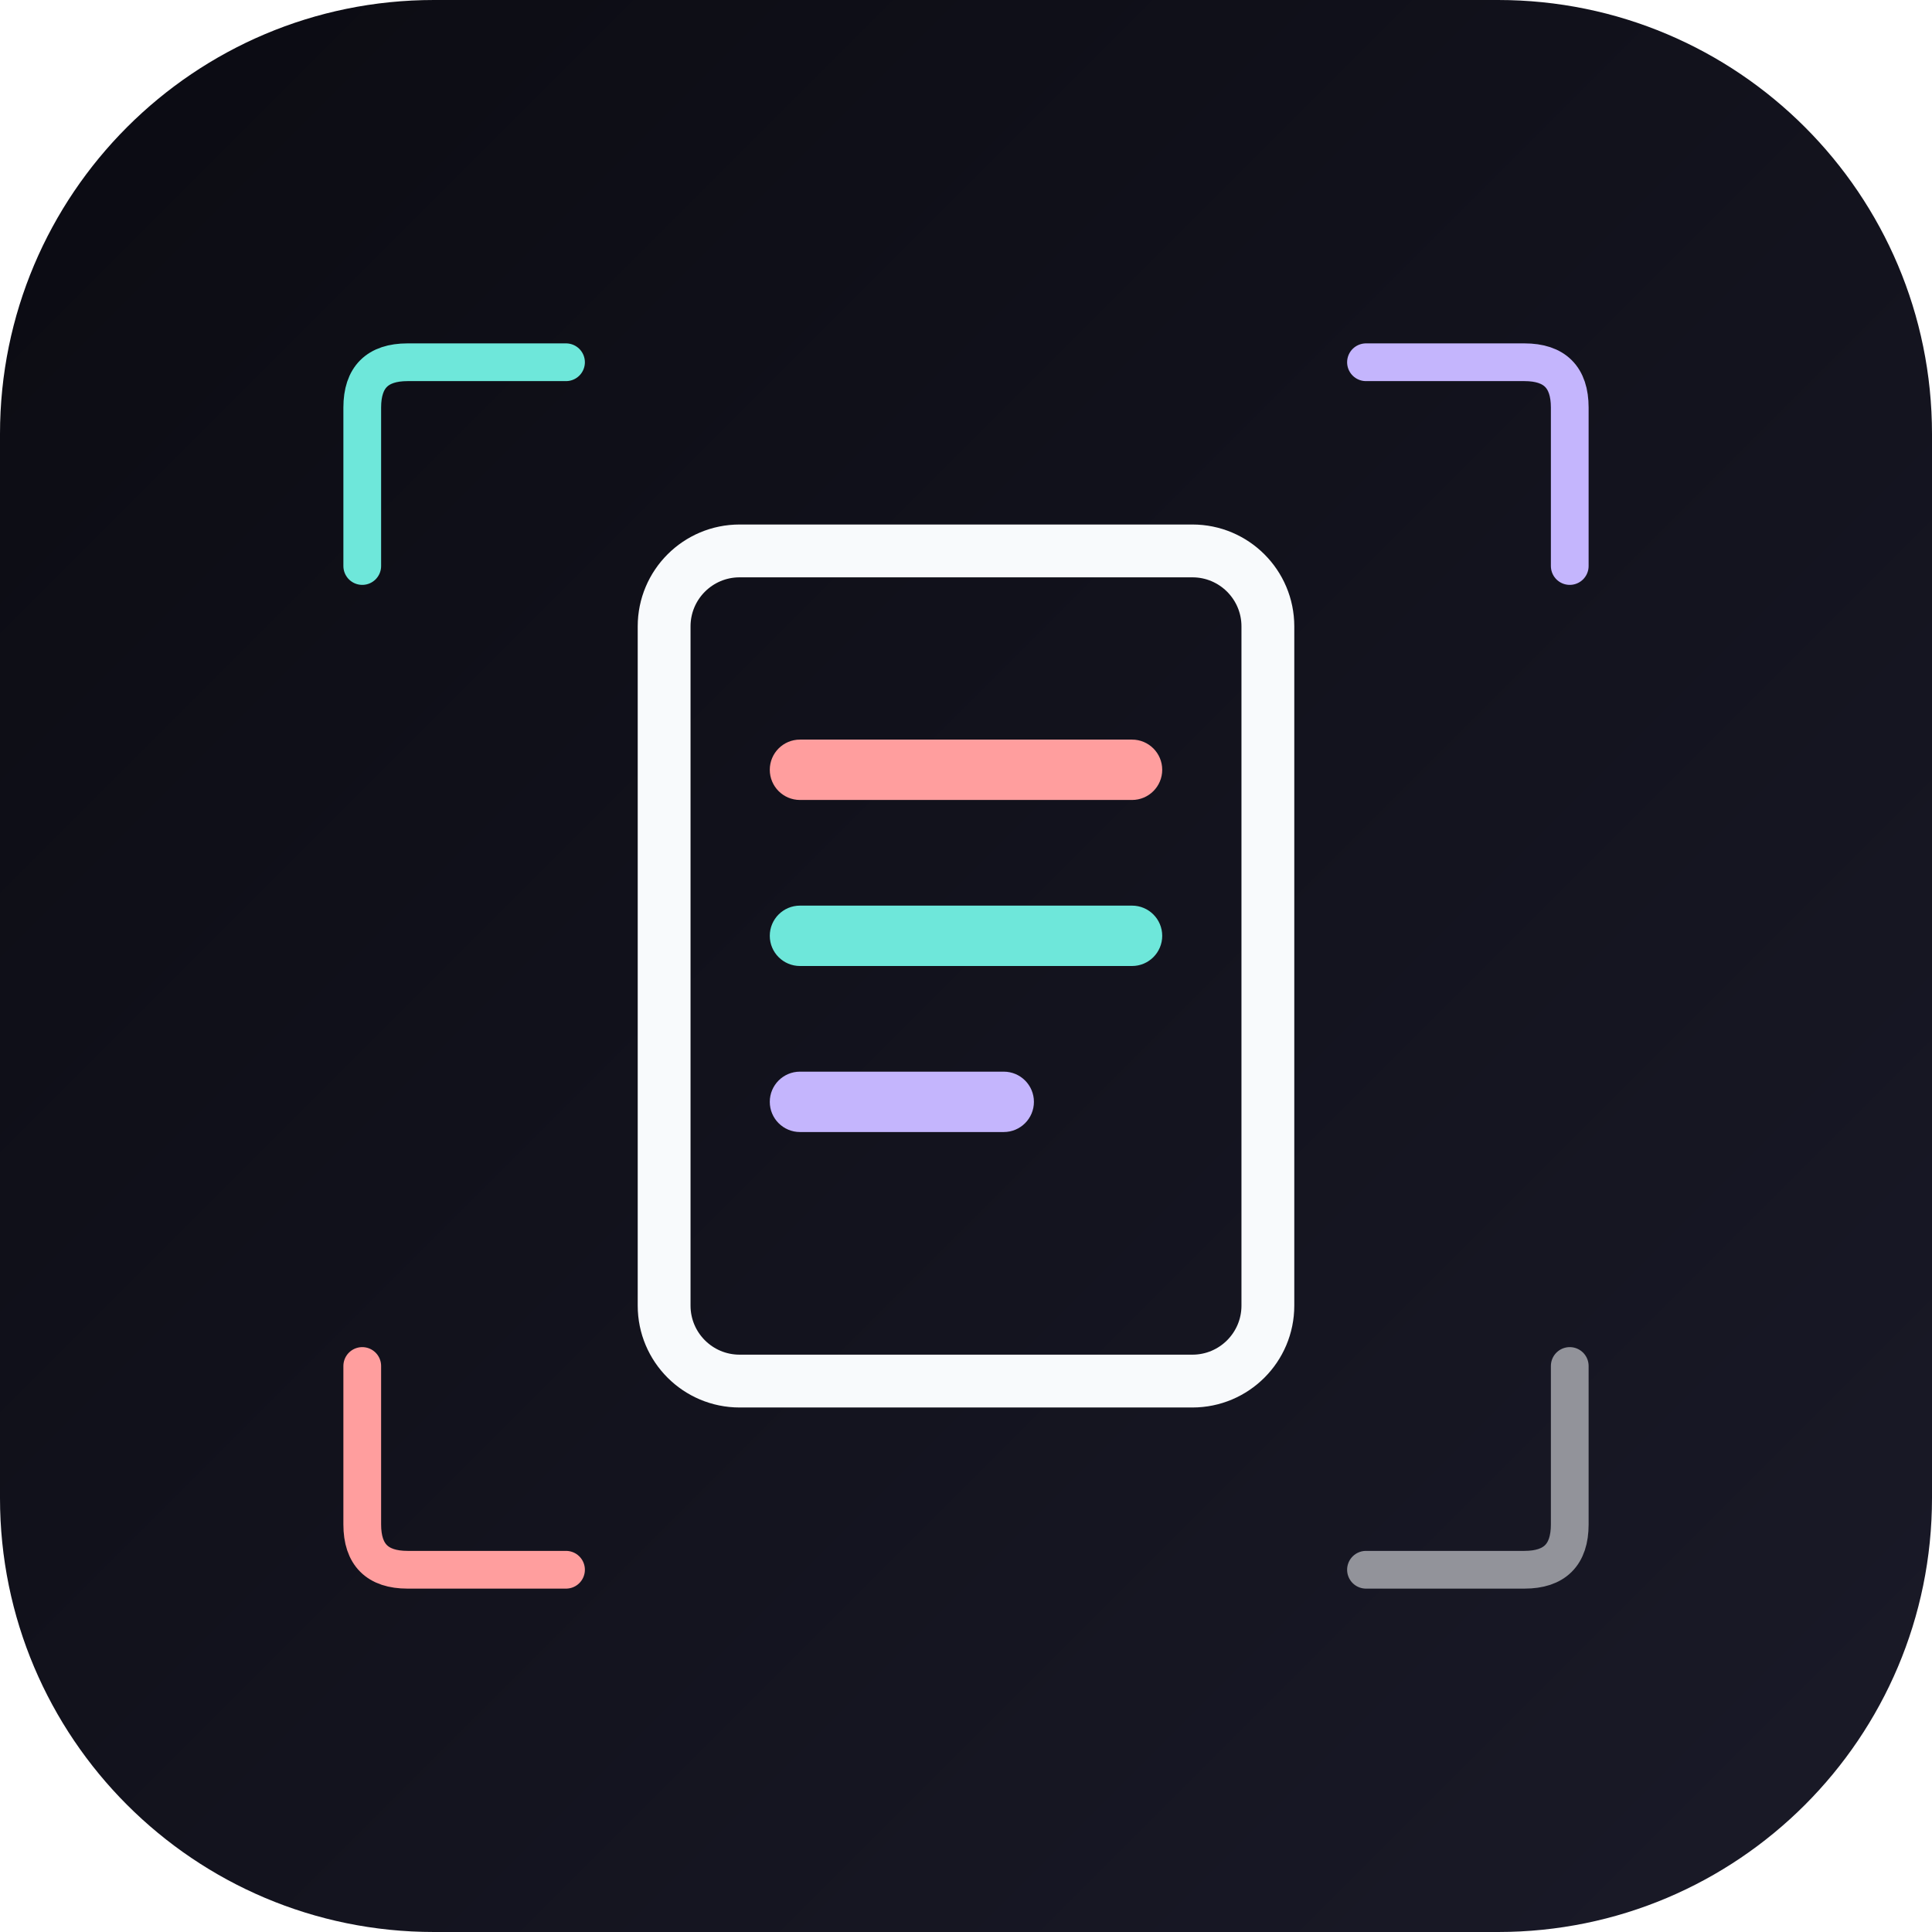
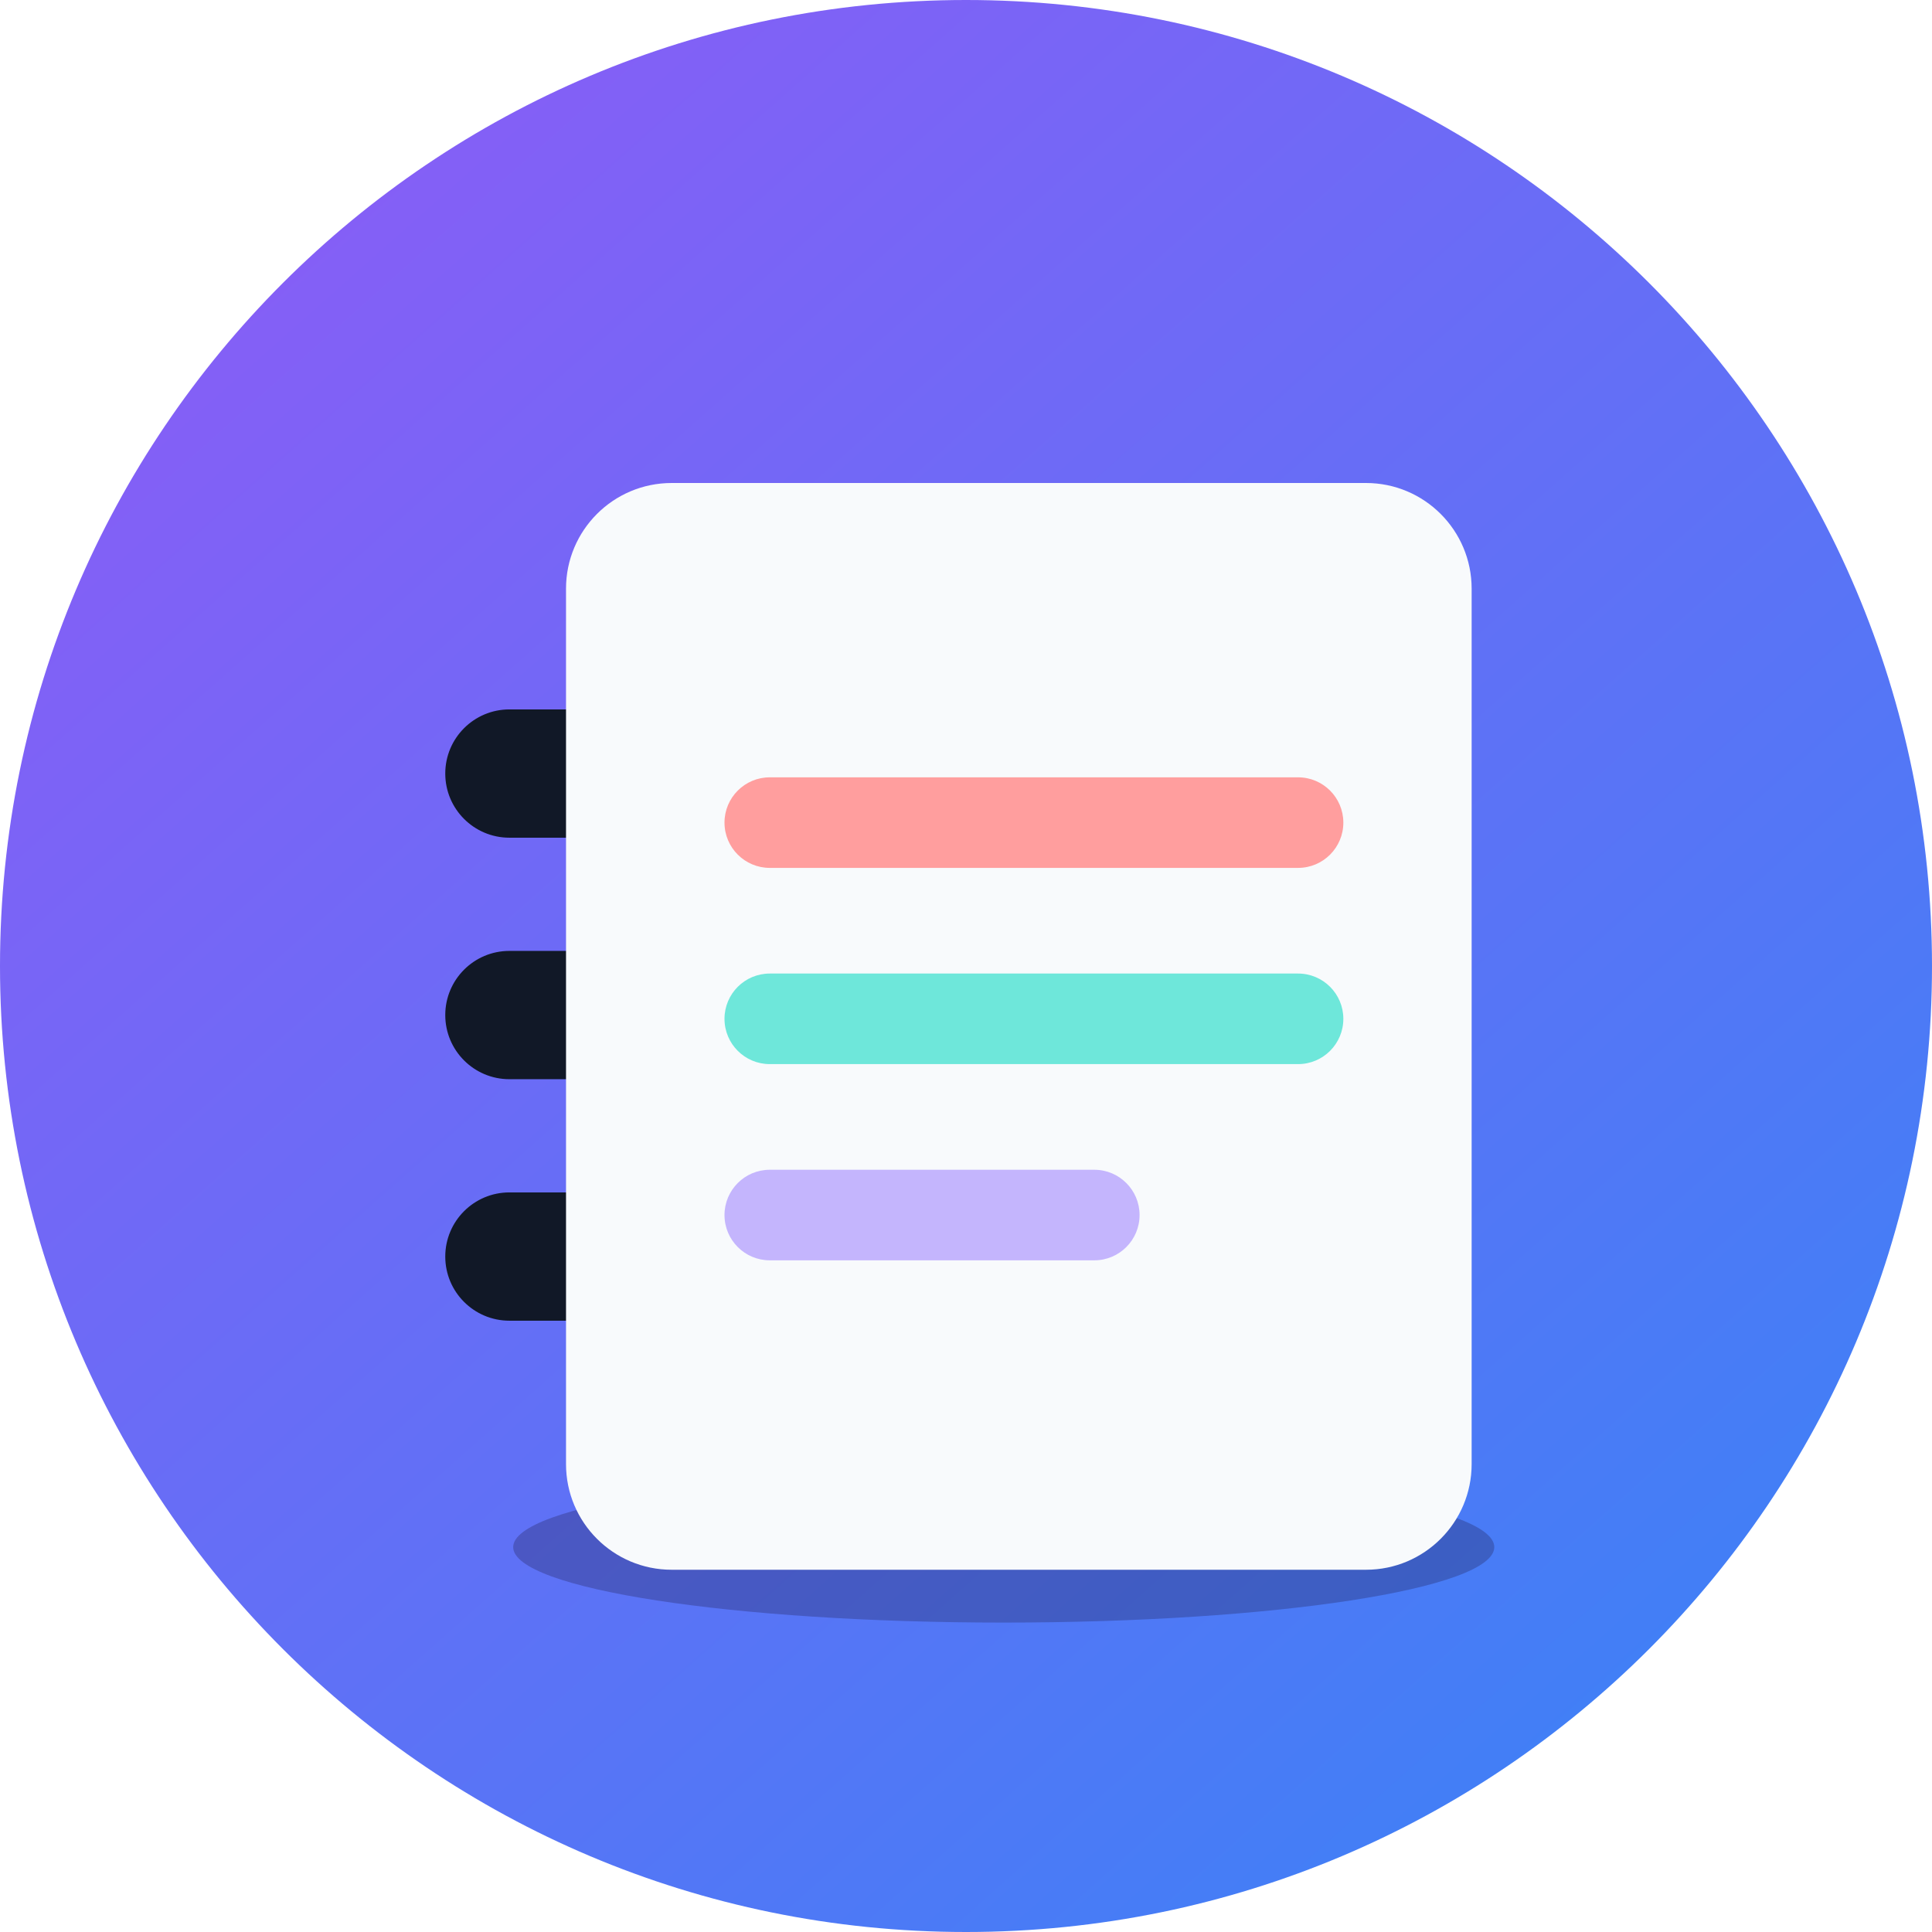
<svg xmlns="http://www.w3.org/2000/svg" viewBox="0 0 512 512">
  <defs>
-     <linearGradient id="bg" x1="0" y1="0" x2="1" y2="1">
-       <stop offset="0%" stop-color="#0B0B12" />
-       <stop offset="100%" stop-color="#1A1A28" />
+     <linearGradient id="bg" x1="0.1" y1="0.05" x2="0.9" y2="0.95">
+       <stop offset="0%" stop-color="#8B5CF6" />
+       <stop offset="100%" stop-color="#3B82F6" />
    </linearGradient>
  </defs>
-   <rect width="512" height="512" rx="115" fill="url(#bg)" />
-   <path d="M 96 150 V 108 Q 96 96 108 96 H 150" fill="none" stroke="#6EE7DA" stroke-width="10" stroke-linecap="round" />
-   <path d="M 416 150 V 108 Q 416 96 404 96 H 362" fill="none" stroke="#C4B5FD" stroke-width="10" stroke-linecap="round" />
-   <path d="M 96 362 V 404 Q 96 416 108 416 H 150" fill="none" stroke="#FF9E9E" stroke-width="10" stroke-linecap="round" />
-   <path d="M 416 362 V 404 Q 416 416 404 416 H 362" fill="none" stroke="#F8FAFC" stroke-width="10" stroke-linecap="round" opacity="0.55" />
-   <rect x="176" y="146" width="160" height="220" rx="20" fill="none" stroke="#F8FAFC" stroke-width="14" />
-   <rect x="204" y="196" width="104" height="16" rx="8" fill="#FF9E9E" />
-   <rect x="204" y="240" width="104" height="16" rx="8" fill="#6EE7DA" />
-   <rect x="204" y="284" width="70" height="16" rx="8" fill="#C4B5FD" />
+   <circle cx="256" cy="256" r="256" fill="url(#bg)" />
+   <ellipse cx="266" cy="410" rx="130" ry="20" fill="#1e1b4b" opacity="0.3" />
+   <g fill="#111827">
+     <rect x="118" y="188" width="60" height="34" rx="17" />
+     <rect x="118" y="252" width="60" height="34" rx="17" />
+     <rect x="118" y="316" width="60" height="34" rx="17" />
+   </g>
+   <rect x="150" y="128" width="240" height="288" rx="28" fill="#F8FAFC" />
+   <rect x="192" y="206" width="164" height="24" rx="12" fill="#FF9E9E" />
+   <rect x="192" y="258" width="164" height="24" rx="12" fill="#6EE7DA" />
+   <rect x="192" y="310" width="110" height="24" rx="12" fill="#C4B5FD" />
</svg>
